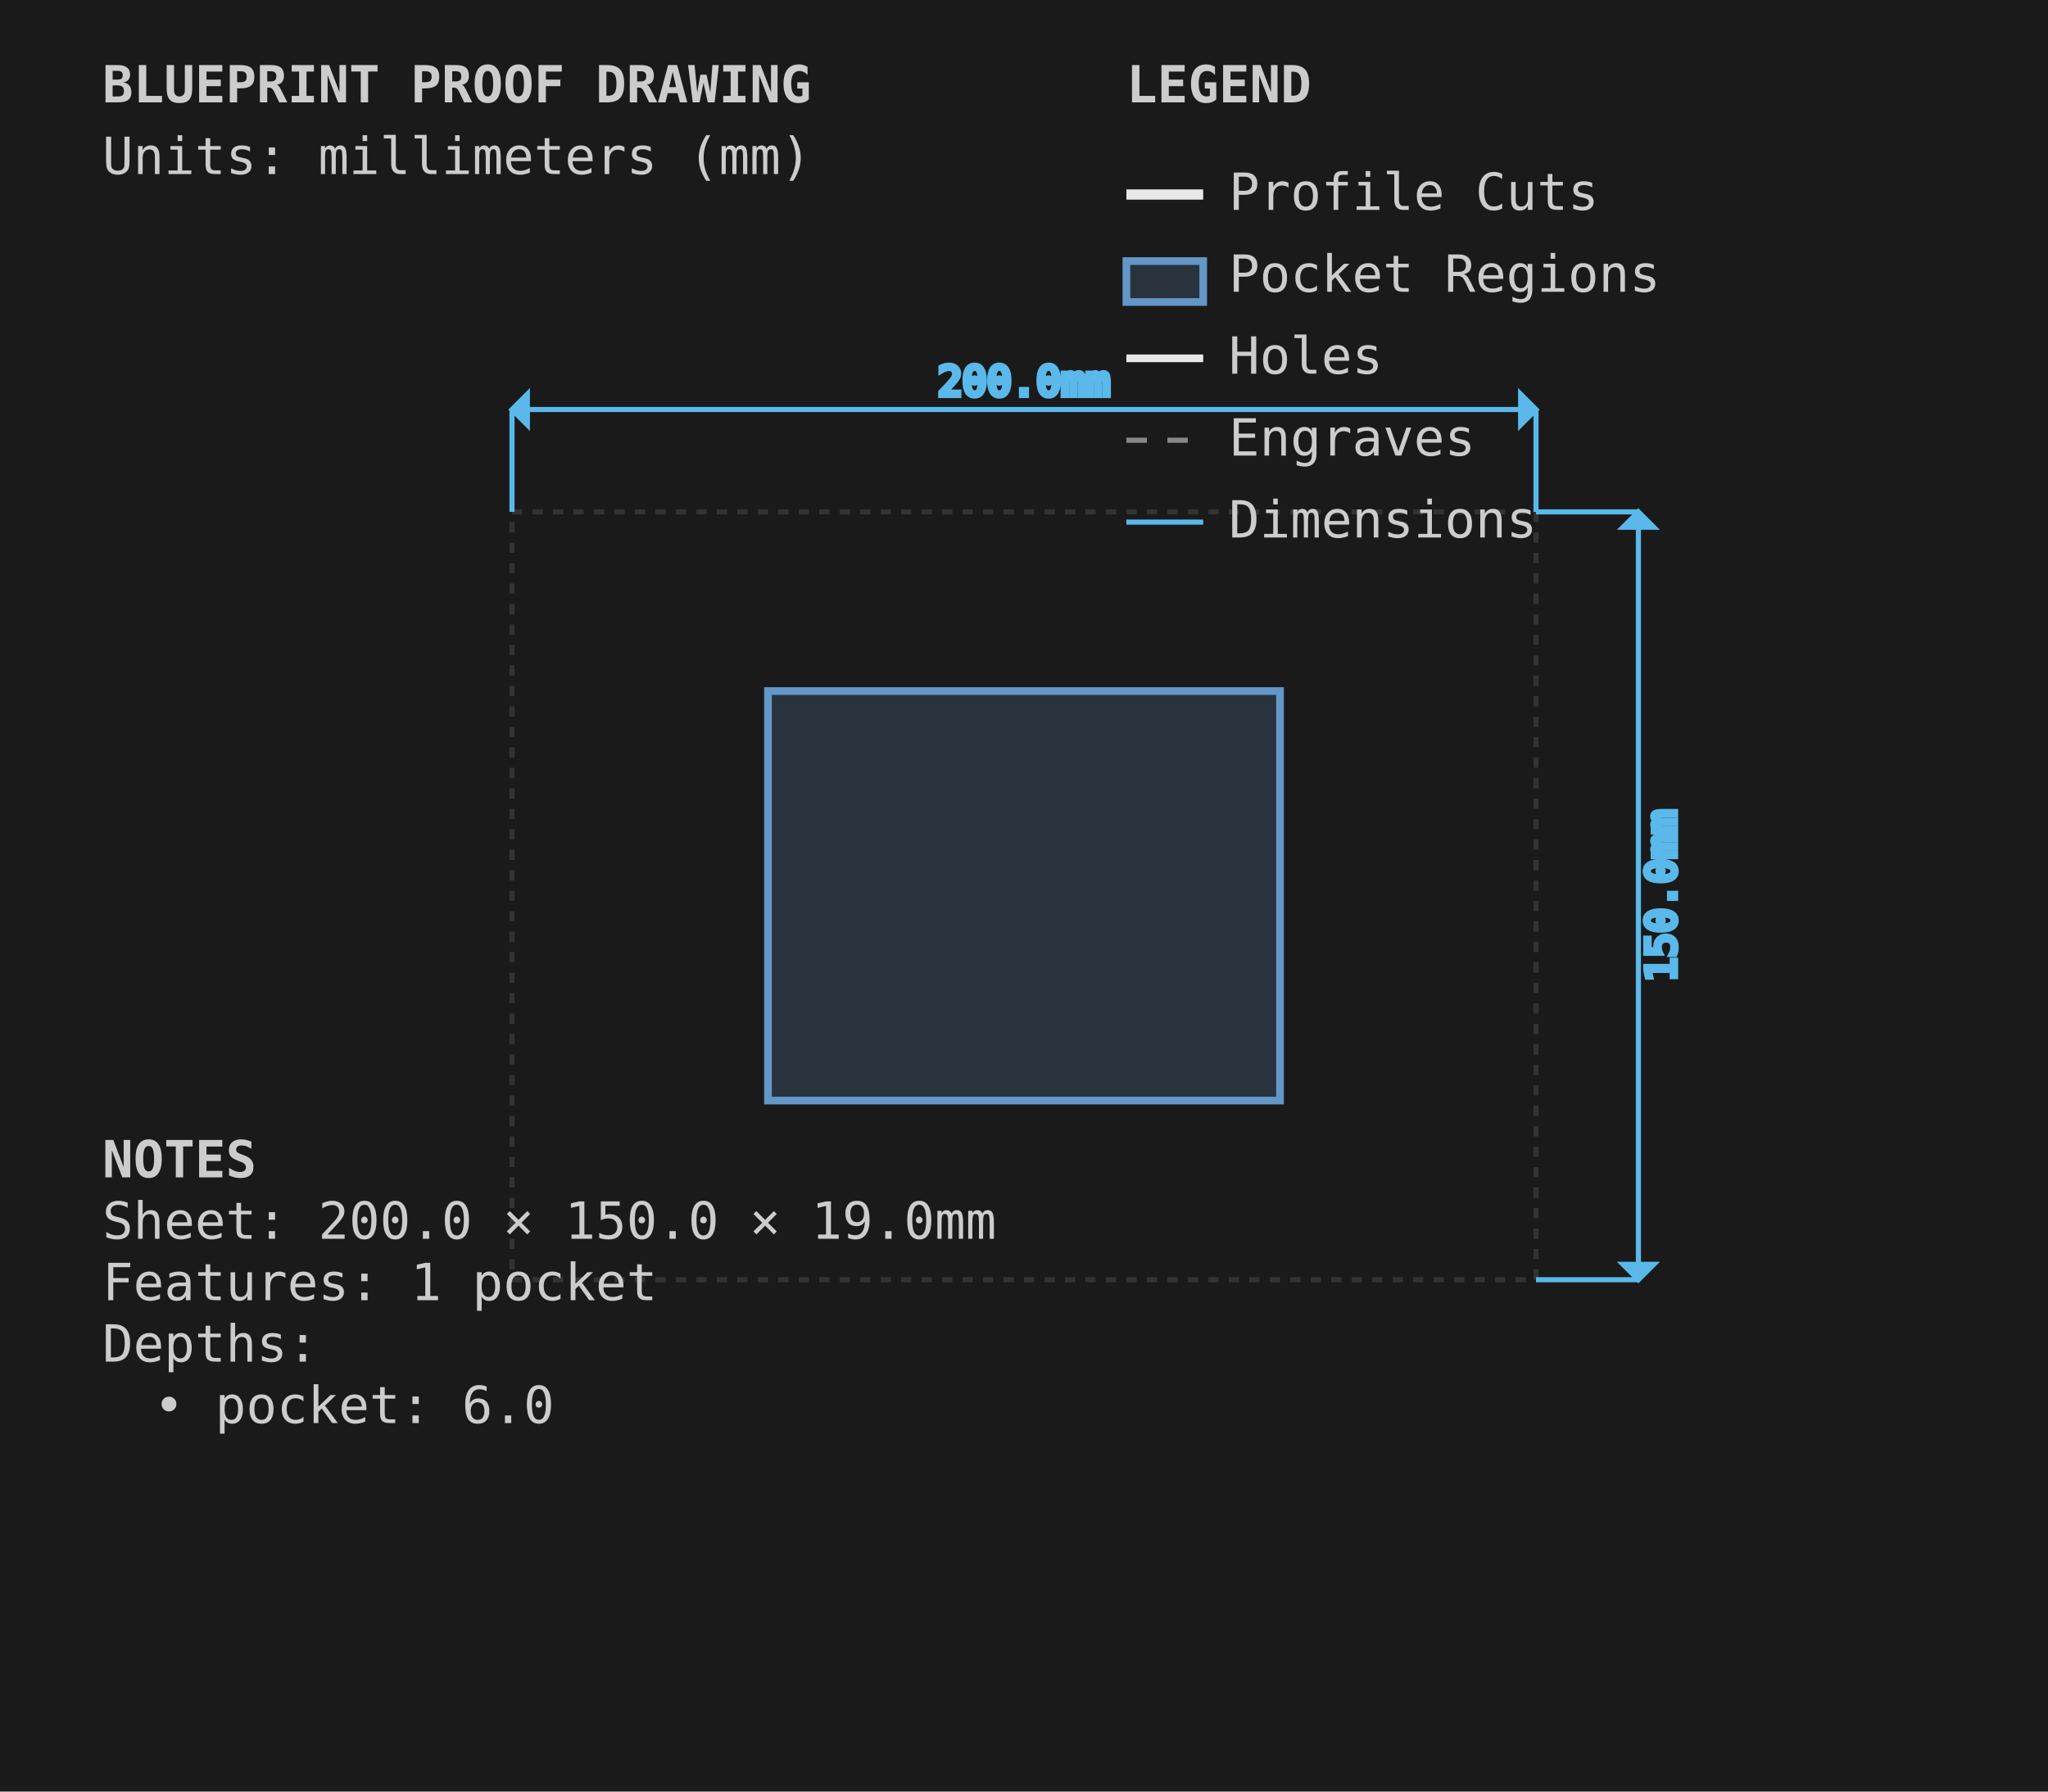
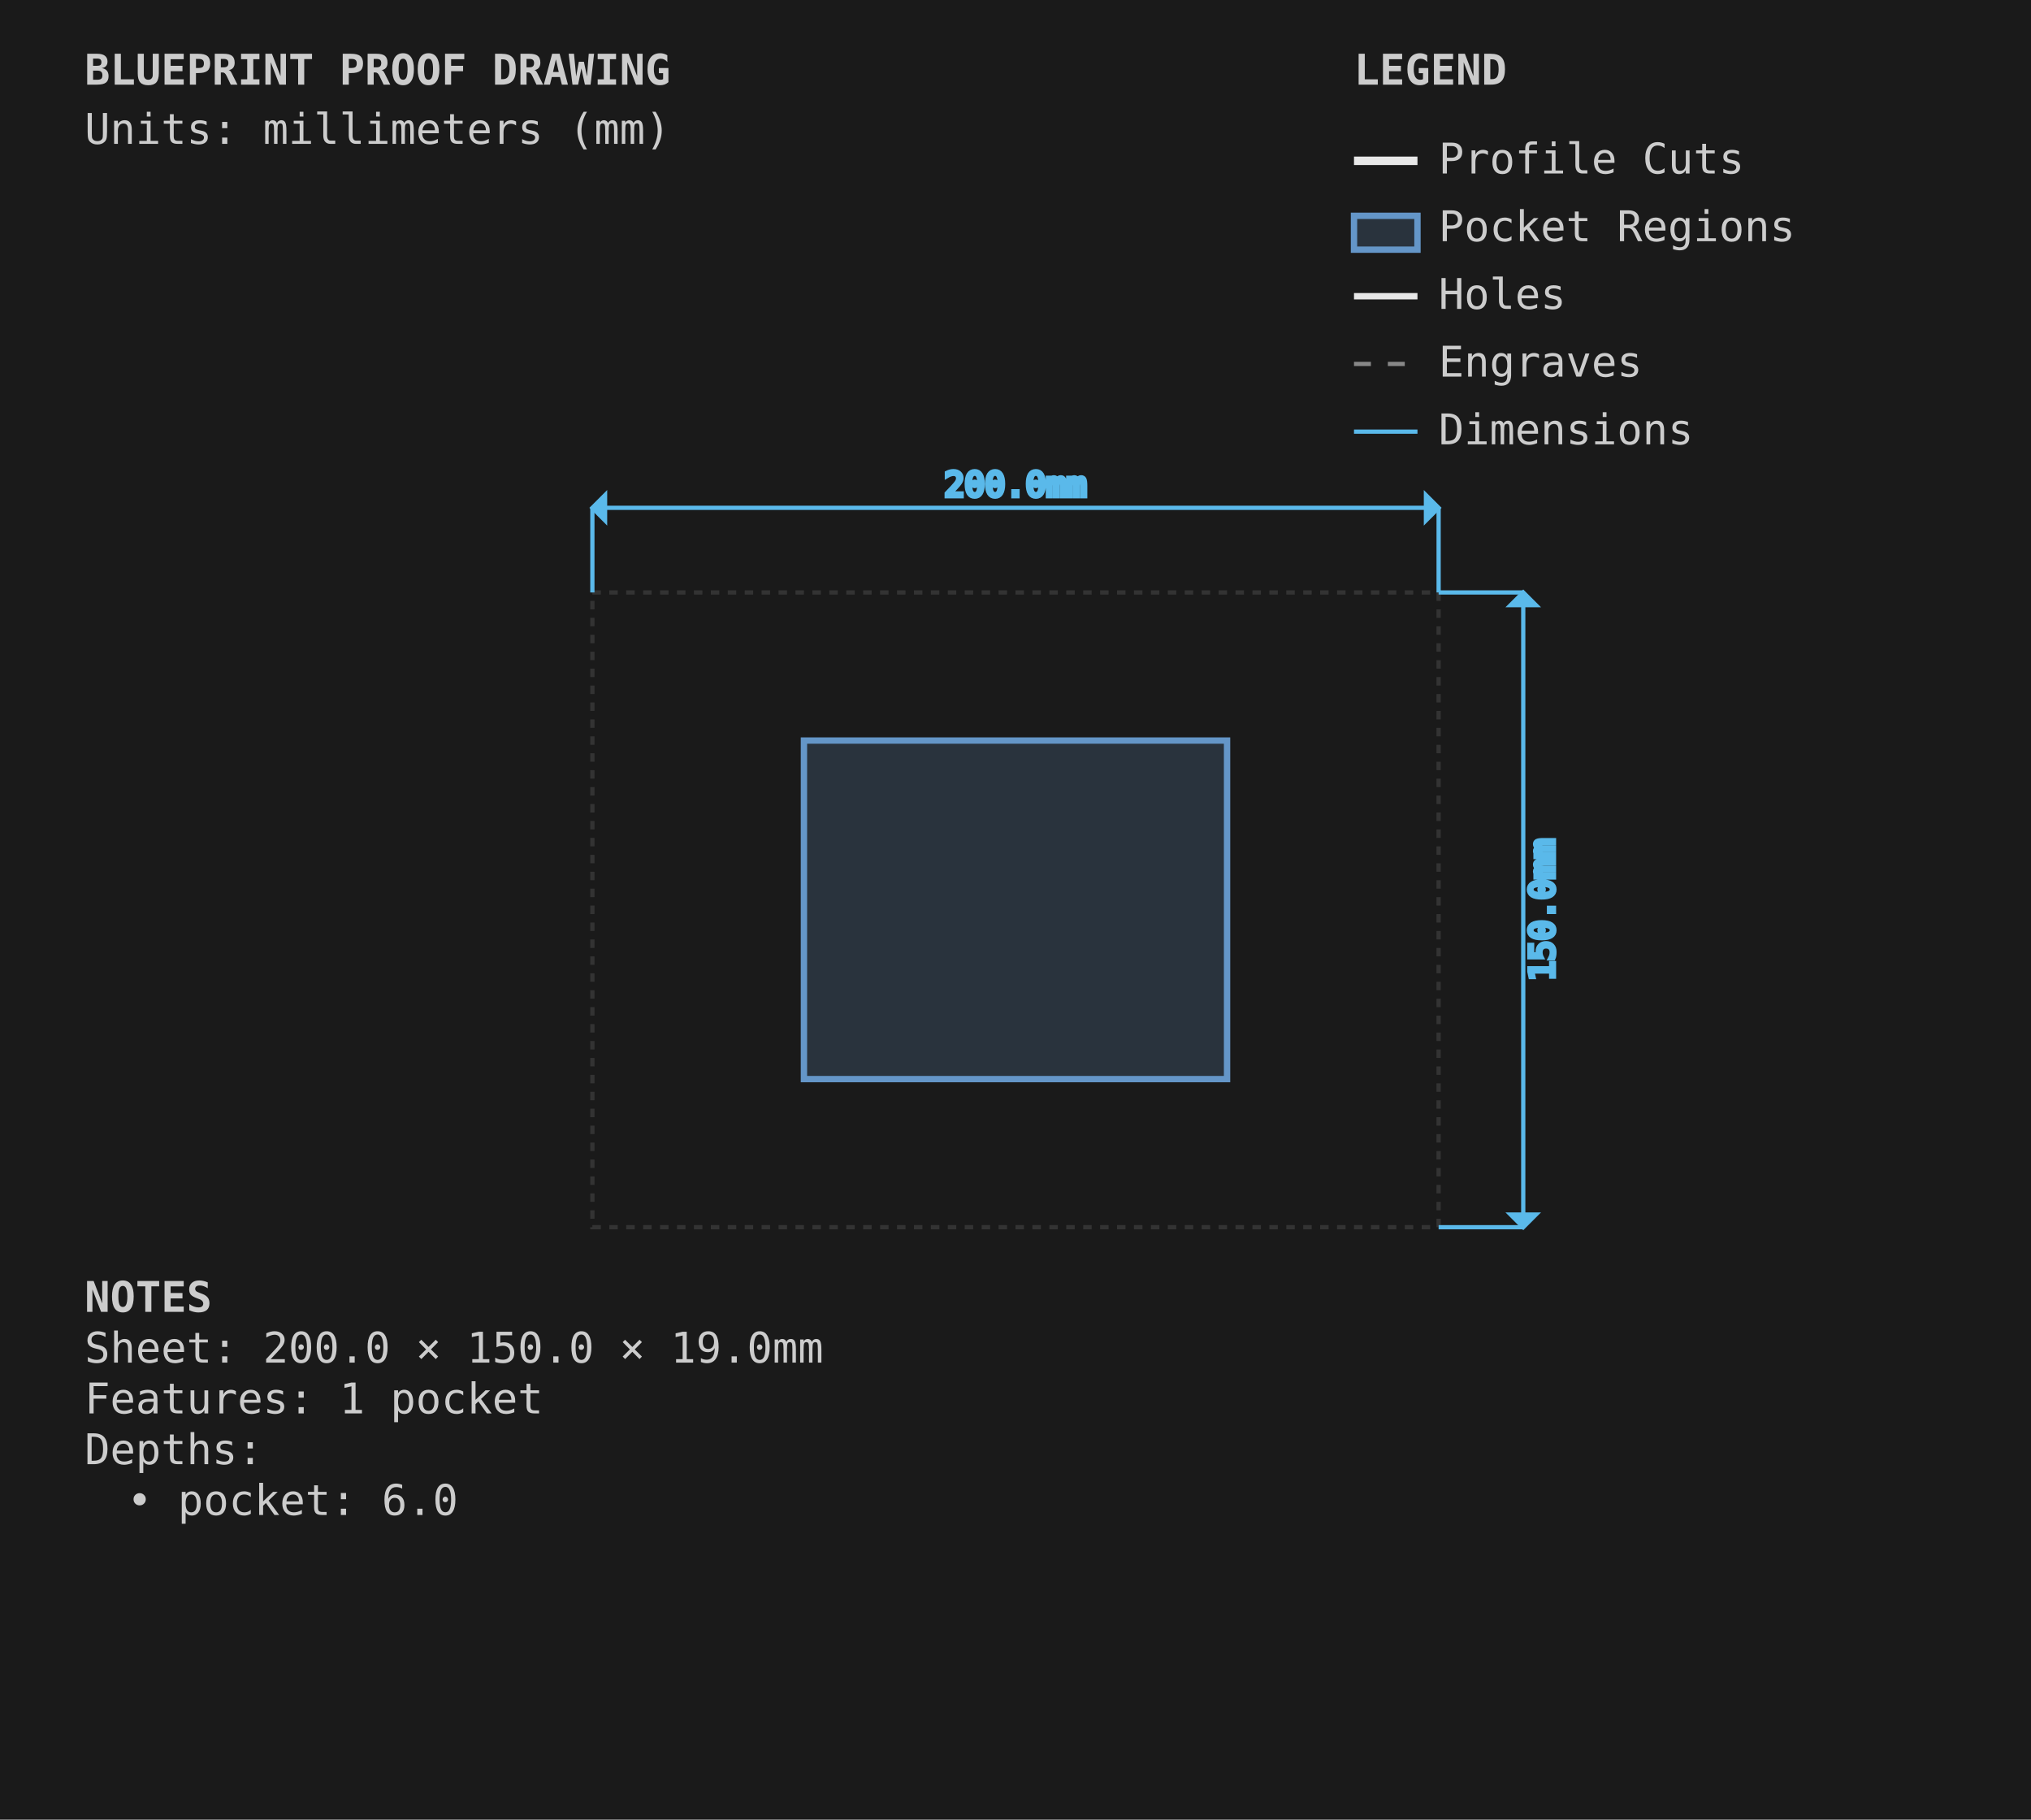
- <svg xmlns="http://www.w3.org/2000/svg" viewBox="0 0 400.0 350.0" width="400.0mm" height="350.0mm">
+ <svg xmlns="http://www.w3.org/2000/svg" viewBox="0 0 480.0 430.0" width="480.0mm" height="430.0mm">
  <style>
        .sheet-outline { stroke: #333333; stroke-width: 1; fill: none; stroke-dasharray: 2,2; }
        .profile-cuts { stroke: #e8e8e8; stroke-width: 2; fill: none; }
        .pocket-regions { stroke: #6496c8; stroke-width: 1.5; fill: #6496c8; fill-opacity: 0.2; }
        .holes { stroke: #e8e8e8; stroke-width: 1.5; fill: none; }
        .engrave-paths { stroke: #888888; stroke-width: 1; fill: none; stroke-dasharray: 4,4; }
        .construction { stroke: #333333; stroke-width: 0.5; fill: none; stroke-dasharray: 2,2; }
        .dimensions { stroke: #5ab9ea; stroke-width: 1; fill: none; }
        .dimension-text { fill: #5ab9ea; font-family: monospace; font-size: 8px; }
        .notes { fill: #cccccc; font-family: monospace; font-size: 10px; }
        .legend { fill: #cccccc; font-family: monospace; font-size: 10px; }
    </style>
-   <rect x="0" y="0" width="400.0" height="350.0" fill="#1a1a1a" />
+   <rect x="0" y="0" width="480.0" height="430.0" fill="#1a1a1a" />
  <g id="SHEET_OUTLINE" class="sheet-outline">
-     <rect x="100" y="100" width="200.0" height="150.0" />
+     <rect x="140" y="140" width="200.0" height="150.0" />
  </g>
  <g id="PROFILE_CUTS" class="profile-cuts" />
  <g id="POCKET_REGIONS" class="pocket-regions">
-     <rect x="150.0" y="135.0" width="100.0" height="80.0" />
+     <rect x="190.0" y="175.0" width="100.0" height="80.0" />
  </g>
  <g id="ENGRAVE_PATHS" class="engrave-paths" />
  <g id="HOLES" class="holes" />
  <g id="CONSTRUCTION" class="construction" />
  <g id="DIMENSIONS" class="dimensions">
-     <line x1="100" y1="100" x2="100" y2="80.0" stroke="#5ab9ea" stroke-width="1" />
-     <line x1="300.0" y1="100" x2="300.0" y2="80.0" stroke="#5ab9ea" stroke-width="1" />
-     <line x1="100" y1="80.0" x2="300.0" y2="80.0" stroke="#5ab9ea" stroke-width="1" />
-     <polygon points="100,80.0 103.0,77.0 103.0,83.0" fill="#5ab9ea" />
-     <polygon points="300.0,80.0 297.0,77.0 297.0,83.0" fill="#5ab9ea" />
-     <text x="200.0" y="75.0" class="dimension-text" text-anchor="middle" dominant-baseline="middle">200.0mm</text>
-     <line x1="300.0" y1="100" x2="320.0" y2="100" stroke="#5ab9ea" stroke-width="1" />
-     <line x1="300.0" y1="250.0" x2="320.0" y2="250.0" stroke="#5ab9ea" stroke-width="1" />
-     <line x1="320.0" y1="100" x2="320.0" y2="250.0" stroke="#5ab9ea" stroke-width="1" />
-     <polygon points="320.0,100 317.0,103.0 323.0,103.0" fill="#5ab9ea" />
-     <polygon points="320.0,250.0 317.0,247.0 323.0,247.0" fill="#5ab9ea" />
-     <text x="325.0" y="175.0" class="dimension-text" text-anchor="middle" dominant-baseline="middle" transform="rotate(-90 325.0 175.0)">150.0mm</text>
+     <line x1="140" y1="140" x2="140" y2="120.0" stroke="#5ab9ea" stroke-width="1" />
+     <line x1="340.0" y1="140" x2="340.0" y2="120.0" stroke="#5ab9ea" stroke-width="1" />
+     <line x1="140" y1="120.0" x2="340.0" y2="120.0" stroke="#5ab9ea" stroke-width="1" />
+     <polygon points="140,120.0 143.0,117.0 143.0,123.0" fill="#5ab9ea" />
+     <polygon points="340.0,120.0 337.0,117.0 337.0,123.0" fill="#5ab9ea" />
+     <text x="240.0" y="115.0" class="dimension-text" text-anchor="middle" dominant-baseline="middle">200.0mm</text>
+     <line x1="340.0" y1="140" x2="360.0" y2="140" stroke="#5ab9ea" stroke-width="1" />
+     <line x1="340.0" y1="290.0" x2="360.0" y2="290.0" stroke="#5ab9ea" stroke-width="1" />
+     <line x1="360.0" y1="140" x2="360.0" y2="290.0" stroke="#5ab9ea" stroke-width="1" />
+     <polygon points="360.0,140 357.0,143.0 363.0,143.0" fill="#5ab9ea" />
+     <polygon points="360.0,290.0 357.0,287.0 363.0,287.0" fill="#5ab9ea" />
+     <text x="365.0" y="215.0" class="dimension-text" text-anchor="middle" dominant-baseline="middle" transform="rotate(-90 365.0 215.0)">150.0mm</text>
  </g>
  <g id="NOTES" class="notes">
-     <text x="20" y="230.0" class="notes" font-weight="bold">NOTES</text>
-     <text x="20" y="242.0" class="notes">Sheet: 200.0 × 150.0 × 19.0mm</text>
-     <text x="20" y="254.0" class="notes">Features: 1 pocket</text>
-     <text x="20" y="266.0" class="notes">Depths:</text>
-     <text x="30" y="278.0" class="notes">• pocket: 6.0</text>
+     <text x="20" y="310.0" class="notes" font-weight="bold">NOTES</text>
+     <text x="20" y="322.0" class="notes">Sheet: 200.0 × 150.0 × 19.0mm</text>
+     <text x="20" y="334.0" class="notes">Features: 1 pocket</text>
+     <text x="20" y="346.0" class="notes">Depths:</text>
+     <text x="30" y="358.0" class="notes">• pocket: 6.0</text>
  </g>
  <g id="TITLE_BLOCK" class="title-block">
    <text x="20" y="20" class="notes" font-weight="bold" font-size="14px">BLUEPRINT PROOF DRAWING</text>
    <text x="20" y="34" class="notes" font-size="9px">Units: millimeters (mm)</text>
  </g>
  <g id="LEGEND" class="legend">
-     <text x="220.0" y="20" class="legend" font-weight="bold">LEGEND</text>
-     <line x1="220.0" y1="38" x2="235.0" y2="38" stroke="#e8e8e8" stroke-width="2" />
-     <text x="240.0" y="41" class="legend">Profile Cuts</text>
-     <rect x="220.0" y="51" width="15.0" height="8" stroke="#6496c8" stroke-width="1.5" fill="#6496c8" fill-opacity="0.2" />
-     <text x="240.0" y="57" class="legend">Pocket Regions</text>
-     <line x1="220.0" y1="70" x2="235.0" y2="70" stroke="#e8e8e8" stroke-width="1.5" />
-     <text x="240.0" y="73" class="legend">Holes</text>
-     <line x1="220.0" y1="86" x2="235.0" y2="86" stroke="#888888" stroke-width="1" stroke-dasharray="4,4" />
-     <text x="240.0" y="89" class="legend">Engraves</text>
-     <line x1="220.0" y1="102" x2="235.0" y2="102" stroke="#5ab9ea" stroke-width="1" />
-     <text x="240.0" y="105" class="legend">Dimensions</text>
+     <text x="320.0" y="20" class="legend" font-weight="bold">LEGEND</text>
+     <line x1="320.0" y1="38" x2="335.0" y2="38" stroke="#e8e8e8" stroke-width="2" />
+     <text x="340.0" y="41" class="legend">Profile Cuts</text>
+     <rect x="320.0" y="51" width="15.0" height="8" stroke="#6496c8" stroke-width="1.5" fill="#6496c8" fill-opacity="0.2" />
+     <text x="340.0" y="57" class="legend">Pocket Regions</text>
+     <line x1="320.0" y1="70" x2="335.0" y2="70" stroke="#e8e8e8" stroke-width="1.5" />
+     <text x="340.0" y="73" class="legend">Holes</text>
+     <line x1="320.0" y1="86" x2="335.0" y2="86" stroke="#888888" stroke-width="1" stroke-dasharray="4,4" />
+     <text x="340.0" y="89" class="legend">Engraves</text>
+     <line x1="320.0" y1="102" x2="335.0" y2="102" stroke="#5ab9ea" stroke-width="1" />
+     <text x="340.0" y="105" class="legend">Dimensions</text>
  </g>
</svg>
